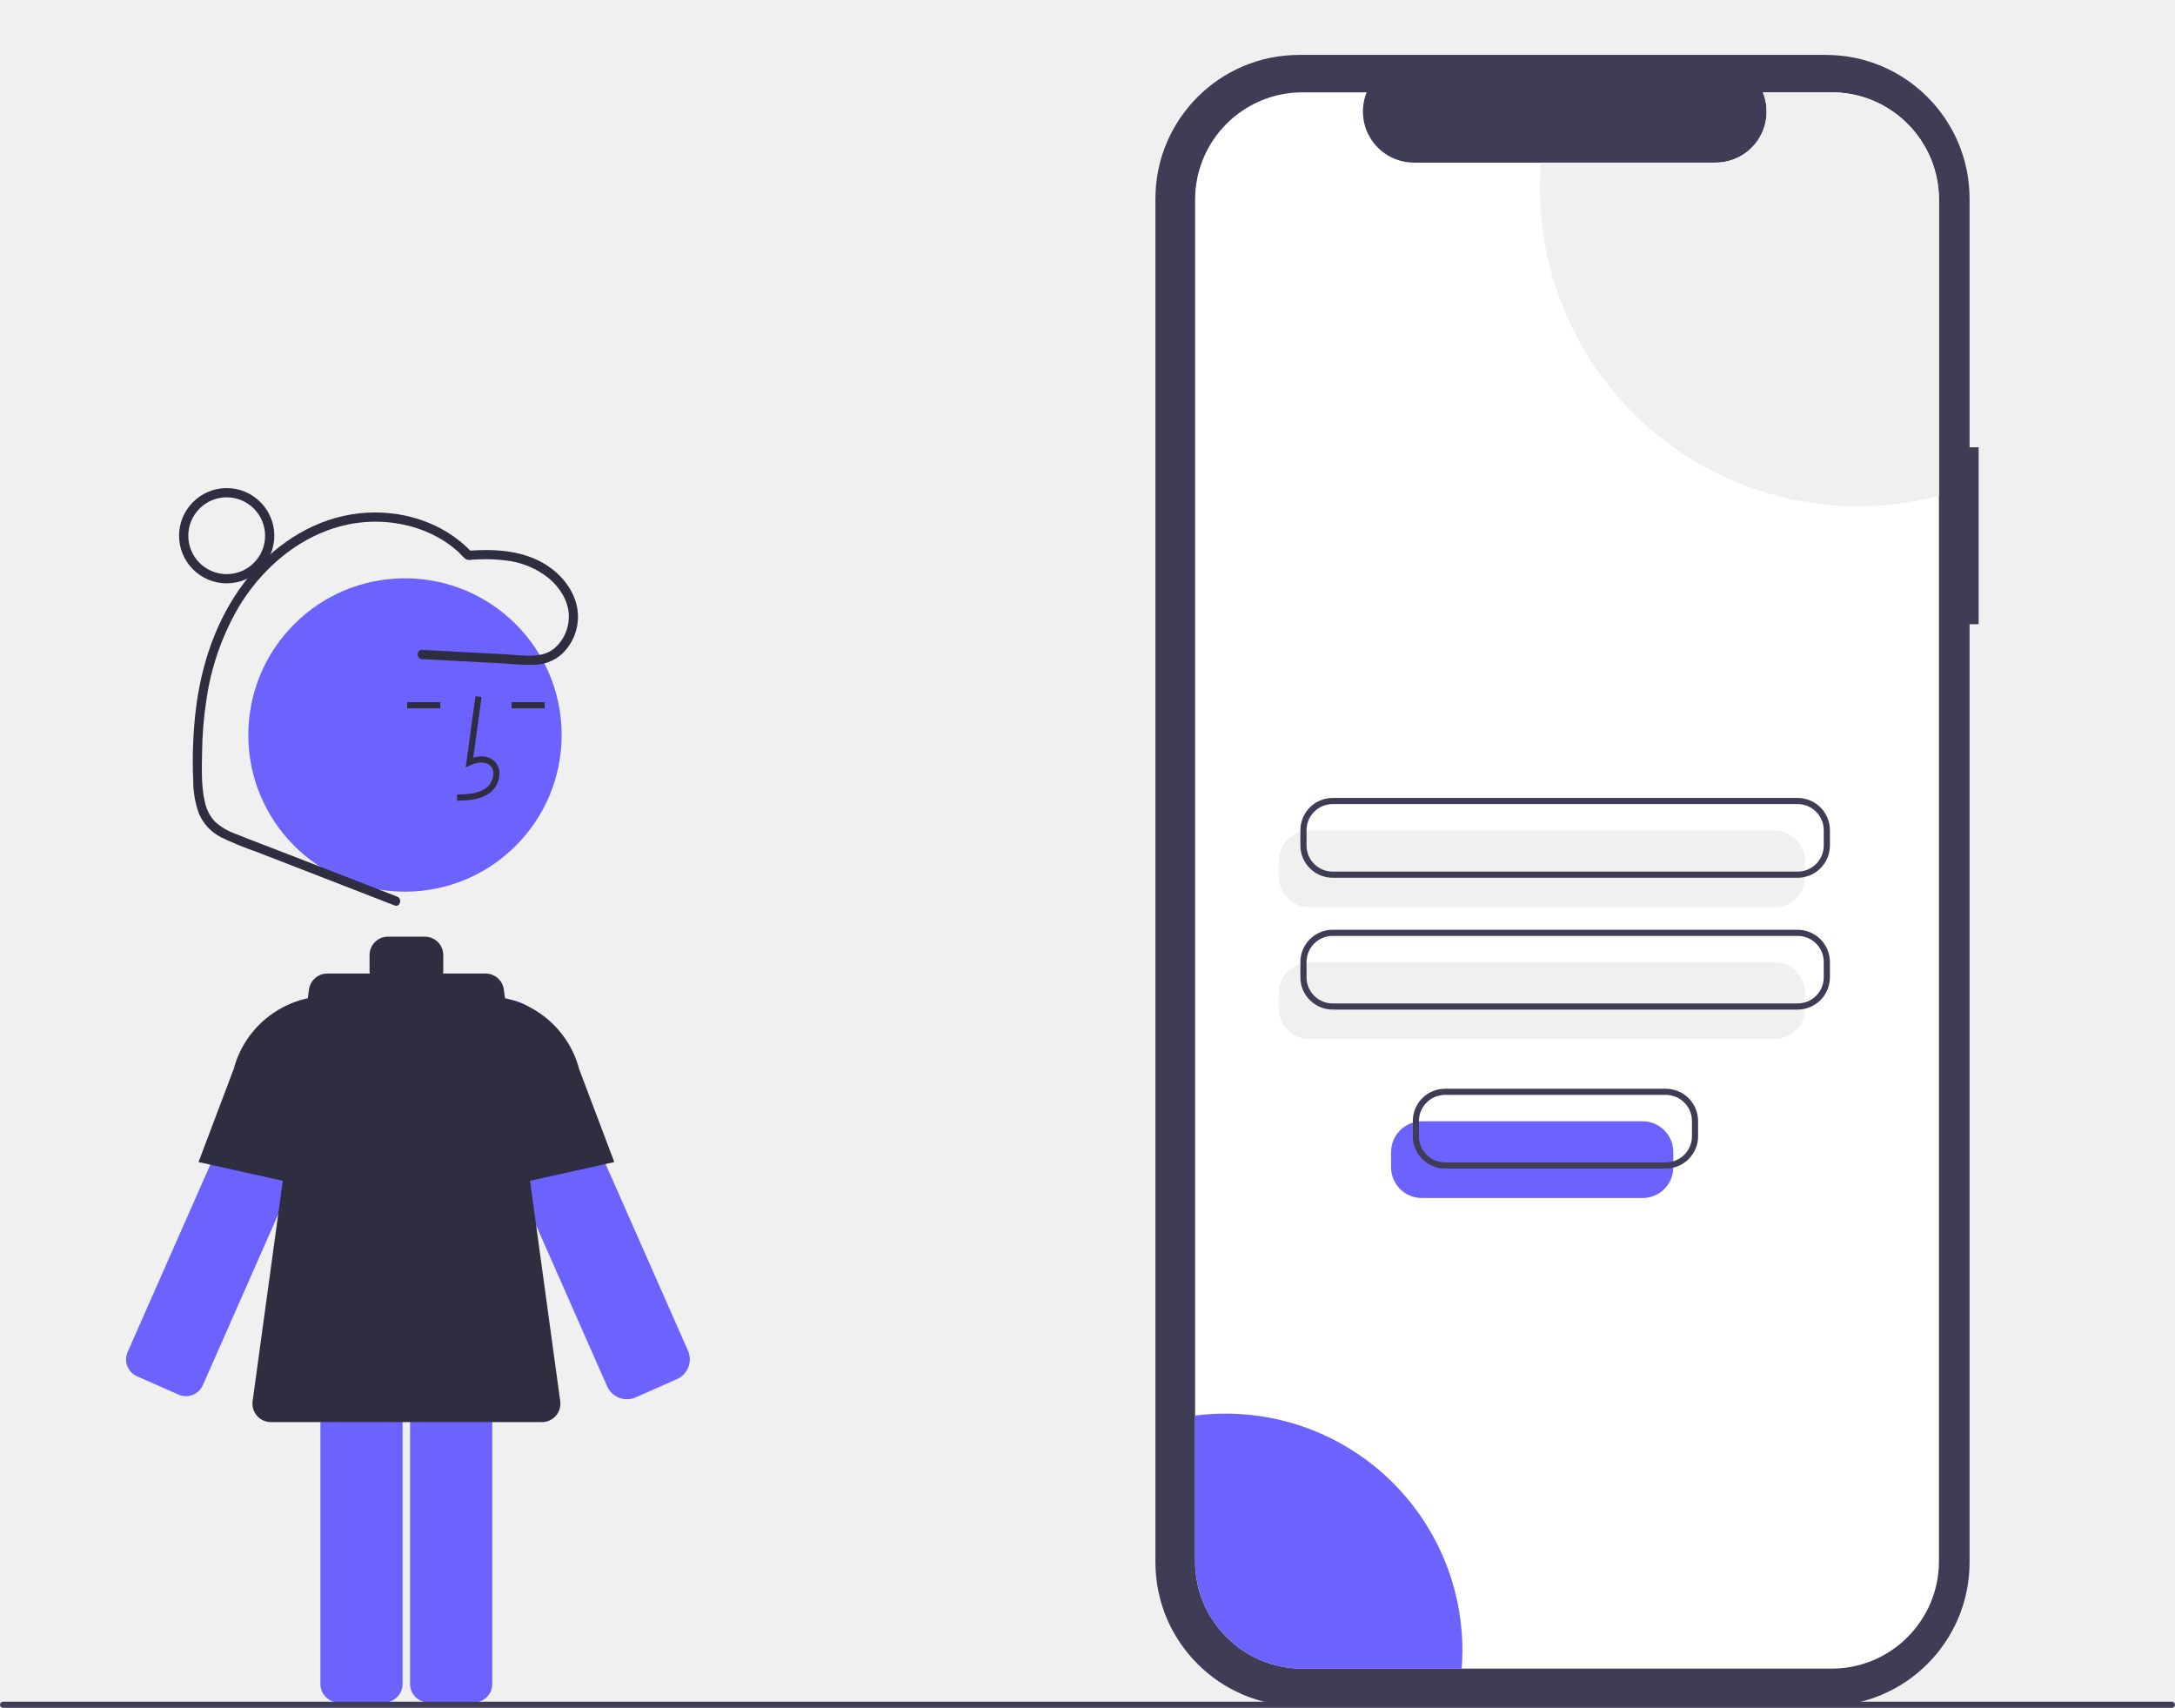
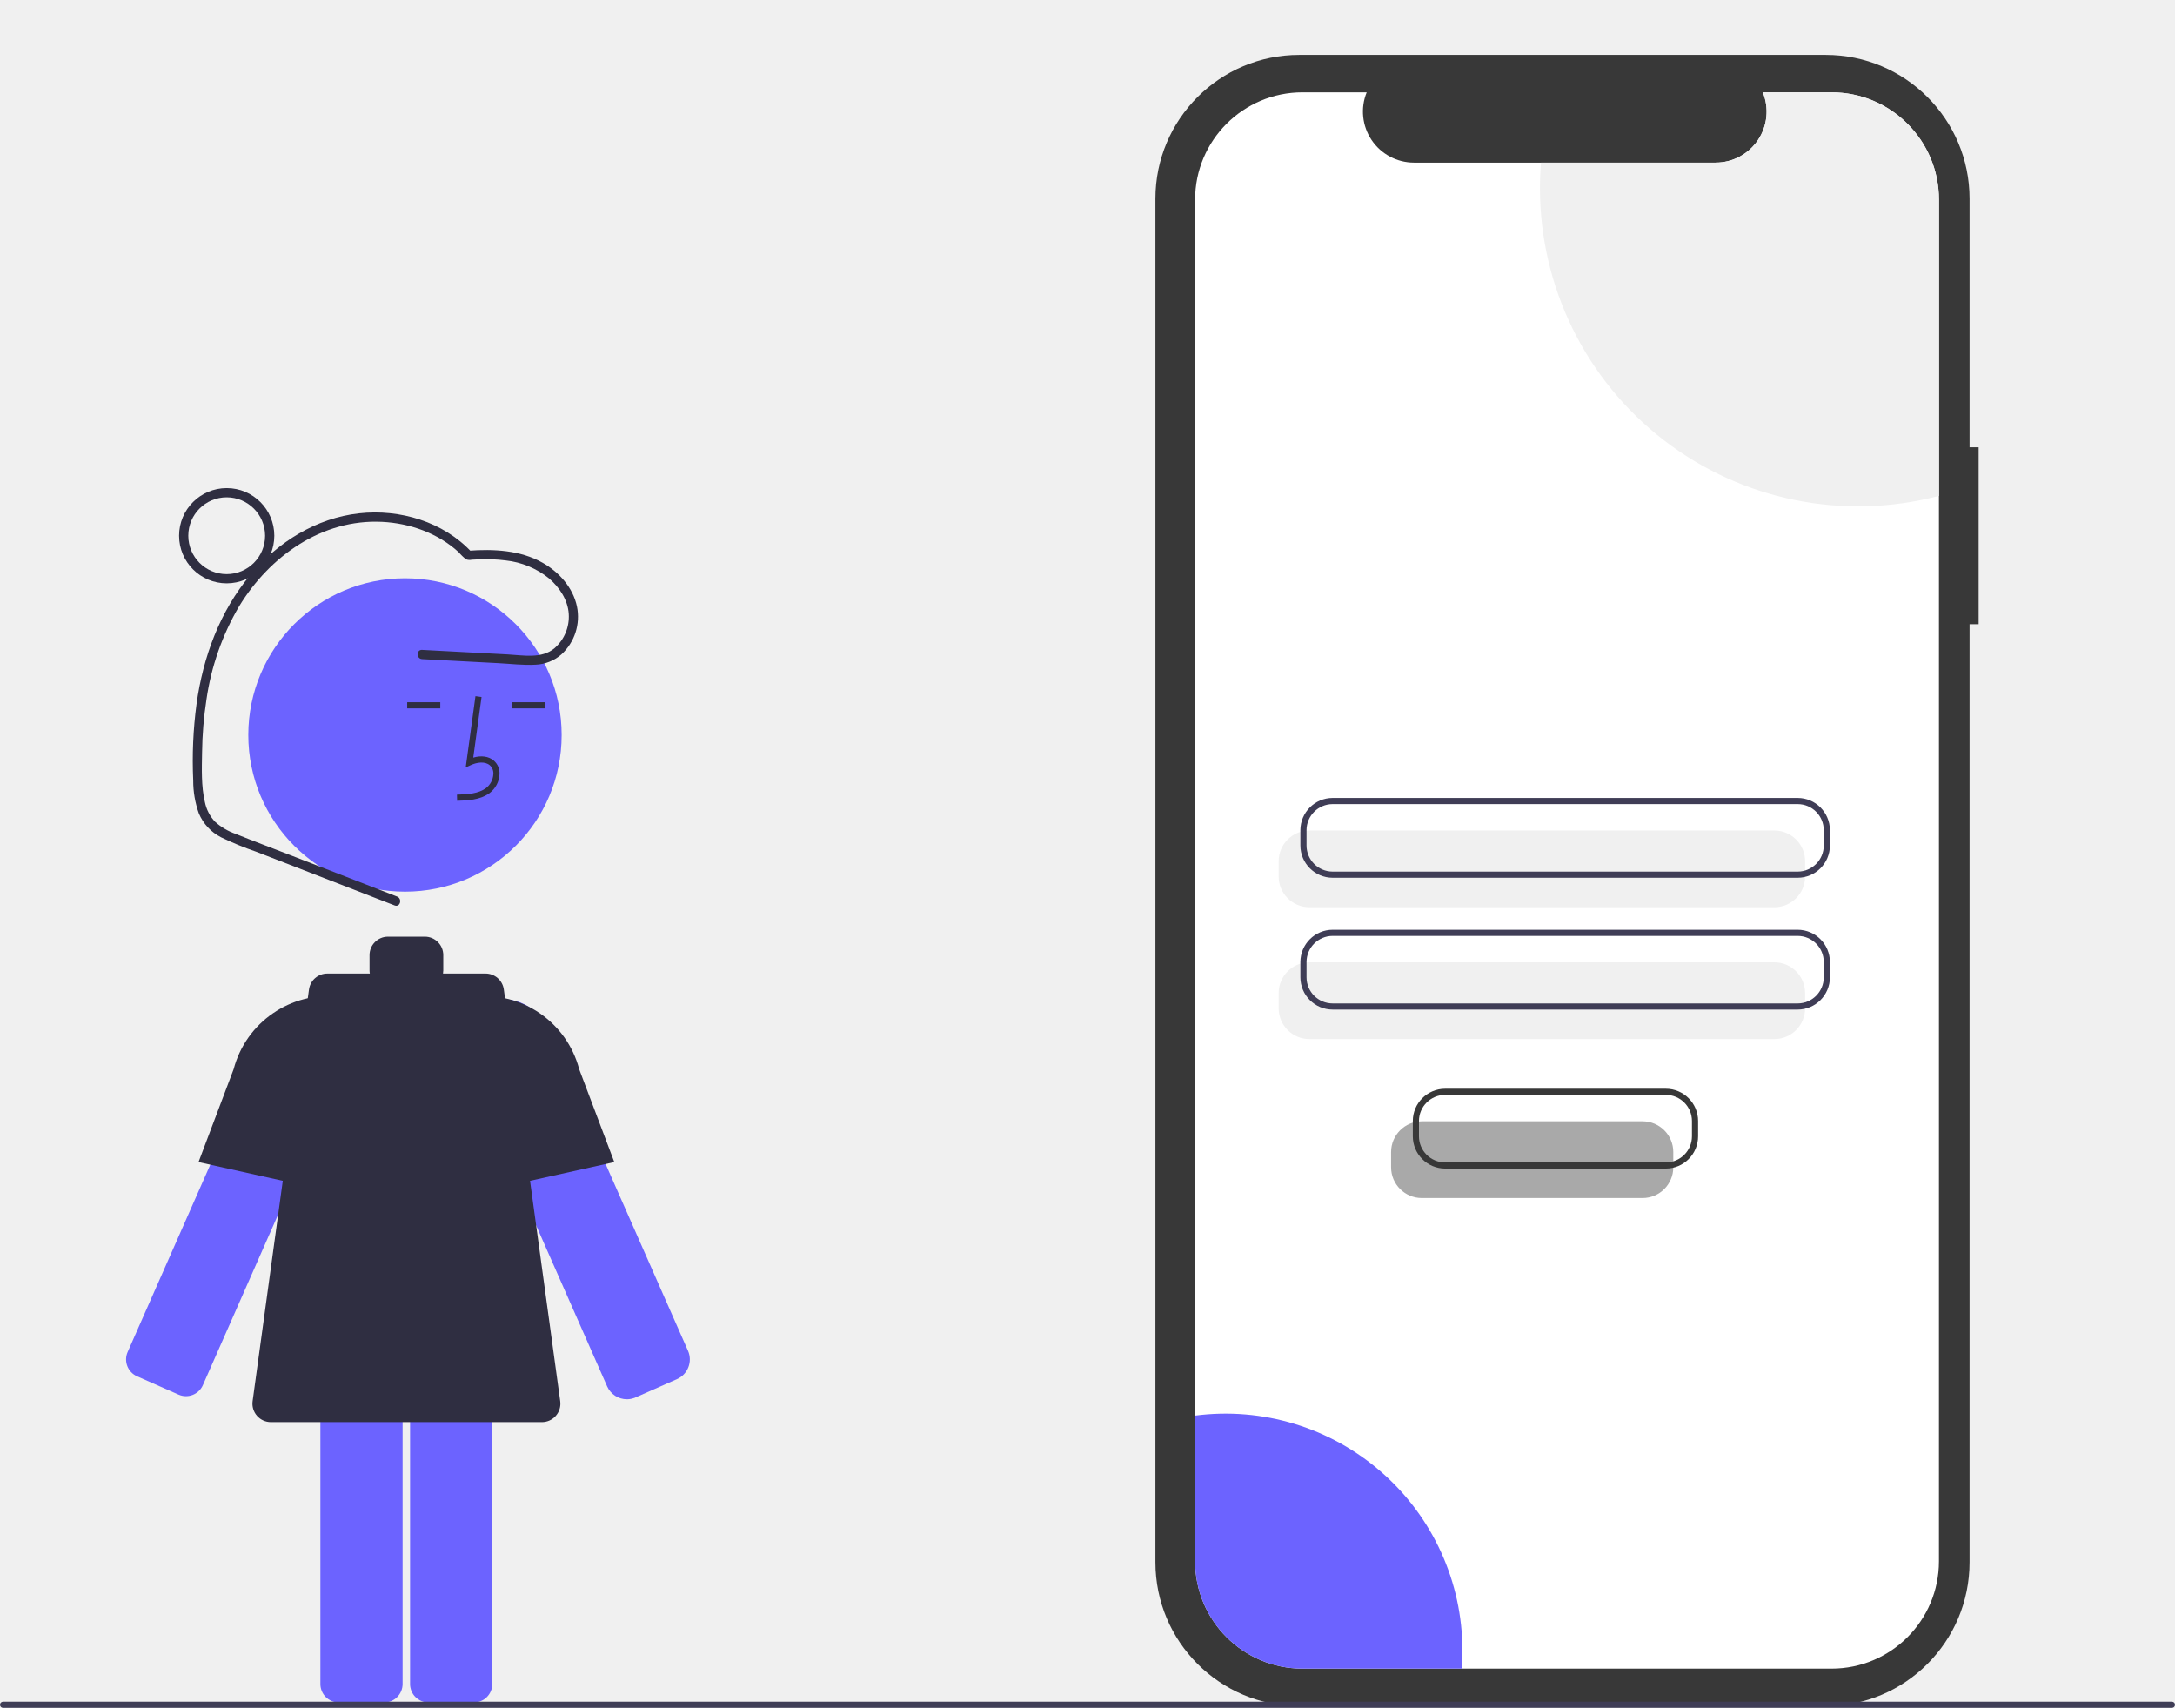
<svg xmlns="http://www.w3.org/2000/svg" data-name="Layer 1" width="708" height="555.867" viewBox="0 0 708 555.867">
  <path id="b10fb2cf-c586-4c5f-9fbf-e678f5ffa3db-37" data-name="Path 133" d="M890.465,679.515a211.722,211.722,0,0,1-46.196,37.27c-.392.241-.79.467-1.189.7l-27.639-24.463c.29-.27.612-.572.958-.905C836.992,672.563,939.229,535.838,946.042,502.544,945.572,505.317,952.189,614.094,890.465,679.515Z" transform="translate(-246 -172.0663)" fill="#f0f0f0" />
  <path id="a32c10c7-75df-4179-a648-6a8d2a687209-38" data-name="Path 134" d="M849.602,721.505c-.523.125-1.054.241-1.588.348l-20.735-18.353c.405-.141.879-.309,1.42-.496,8.897-3.15,35.394-12.66,61.764-23.492,28.334-11.644,56.533-24.8,62.598-33.227C951.76,648.244,911.686,707.622,849.602,721.505Z" transform="translate(-246 -172.0663)" fill="#f0f0f0" />
-   <path d="M890.082,317.646h-2.953V236.753a46.819,46.819,0,0,0-46.819-46.819H668.926a46.819,46.819,0,0,0-46.819,46.819v443.789a46.819,46.819,0,0,0,46.819,46.819H840.31a46.819,46.819,0,0,0,46.819-46.819V375.228h2.953Z" transform="translate(-246 -172.0663)" fill="#3f3d56" />
+   <path d="M890.082,317.646h-2.953V236.753a46.819,46.819,0,0,0-46.819-46.819H668.926a46.819,46.819,0,0,0-46.819,46.819v443.789a46.819,46.819,0,0,0,46.819,46.819H840.31a46.819,46.819,0,0,0,46.819-46.819V375.228h2.953Z" transform="translate(-246 -172.0663)" fill="#383838" />
  <path d="M877.163,237.074V680.217a34.957,34.957,0,0,1-34.969,34.957H669.984a34.954,34.954,0,0,1-34.957-34.957V237.074a34.954,34.954,0,0,1,34.957-34.957h20.898a16.619,16.619,0,0,0,15.383,22.88h98.181a16.601,16.601,0,0,0,15.384-22.88H842.193A34.957,34.957,0,0,1,877.163,237.074Z" transform="translate(-246 -172.0663)" fill="#fff" />
  <path d="M823.595,467.355H672.228a10.011,10.011,0,0,1-10-10v-4.978a10.011,10.011,0,0,1,10-10h151.367a10.011,10.011,0,0,1,10,10v4.978A10.011,10.011,0,0,1,823.595,467.355Z" transform="translate(-246 -172.0663)" fill="#f0f0f0" />
  <path d="M823.595,510.262H672.228a10.011,10.011,0,0,1-10-10v-4.978a10.011,10.011,0,0,1,10-10h151.367a10.011,10.011,0,0,1,10,10v4.978A10.011,10.011,0,0,1,823.595,510.262Z" transform="translate(-246 -172.0663)" fill="#f0f0f0" />
  <path d="M831.166,457.759H679.8a10.512,10.512,0,0,1-10.5-10.5v-4.978a10.512,10.512,0,0,1,10.5-10.5h151.367a10.512,10.512,0,0,1,10.5,10.5v4.978A10.512,10.512,0,0,1,831.166,457.759Zm-151.367-23.978a8.51,8.51,0,0,0-8.5,8.5v4.978a8.51,8.51,0,0,0,8.5,8.5h151.367a8.51,8.51,0,0,0,8.5-8.5v-4.978a8.51,8.51,0,0,0-8.5-8.5Z" transform="translate(-246 -172.0663)" fill="#3f3d56" />
  <path d="M831.166,500.666H679.8a10.512,10.512,0,0,1-10.5-10.5V485.189a10.512,10.512,0,0,1,10.5-10.5h151.367a10.512,10.512,0,0,1,10.5,10.5v4.978A10.512,10.512,0,0,1,831.166,500.666ZM679.8,476.689a8.51,8.51,0,0,0-8.5,8.5v4.978a8.51,8.51,0,0,0,8.5,8.5h151.367a8.51,8.51,0,0,0,8.5-8.5V485.189a8.51,8.51,0,0,0-8.5-8.5Z" transform="translate(-246 -172.0663)" fill="#3f3d56" />
  <path d="M877.163,237.074V333.464A103.539,103.539,0,0,1,747.28,233.389q0-4.24.341-8.392h56.826a16.601,16.601,0,0,0,15.384-22.88H842.193A34.957,34.957,0,0,1,877.163,237.074Z" transform="translate(-246 -172.0663)" fill="#f0f0f0" />
  <path d="M722.041,709.154c0,2.032-.076,4.038-.24,6.02H669.984a34.954,34.954,0,0,1-34.957-34.957v-47.4a77.073,77.073,0,0,1,87.013,76.337Z" transform="translate(-246 -172.0663)" fill="#6c63ff" />
  <path d="M304.121,625.985a6.007,6.007,0,0,0,7.911-3.067l46.679-105.794a13.379,13.379,0,0,0-17.077-17.876h-0a13.199,13.199,0,0,0-6.75,5.78,13.649,13.649,0,0,0-.654,1.293l-46.679,105.794a6,6,0,0,0,3.067,7.912Z" transform="translate(-246 -172.0663)" fill="#6c63ff" />
  <path d="M356.795,560.557l-46.172-10.261,11.428-30.232a31.95,31.95,0,0,1,34.299-23.628l.445.049Z" transform="translate(-246 -172.0663)" fill="#2f2e41" />
  <path d="M450.055,627.498a7.028,7.028,0,0,1-6.412-4.177L396.964,517.527a14.381,14.381,0,0,1,25.609-12.997v-0a14.618,14.618,0,0,1,.703,1.388l46.679,105.794a7,7,0,0,1-3.579,9.23l-13.961,6.16-.007-.016A6.944,6.944,0,0,1,450.055,627.498Z" transform="translate(-246 -172.0663)" fill="#6c63ff" />
  <path d="M385.485,591.169a6.007,6.007,0,0,0-6,6V720.183a6.007,6.007,0,0,0,6,6H400.245a6.007,6.007,0,0,0,6-6V597.169a6.007,6.007,0,0,0-6-6Z" transform="translate(-246 -172.0663)" fill="#6c63ff" />
  <path d="M356.293,591.169a6.007,6.007,0,0,0-6,6V720.183a6.007,6.007,0,0,0,6,6h14.76a6.007,6.007,0,0,0,6-6V597.169a6.007,6.007,0,0,0-6-6Z" transform="translate(-246 -172.0663)" fill="#6c63ff" />
  <circle cx="131.828" cy="239.224" r="51" fill="#6c63ff" />
  <path d="M394.8,432.699c3.306-.092,7.42-.207,10.59-2.522a8.133,8.133,0,0,0,3.2-6.073,5.471,5.471,0,0,0-1.86-4.493c-1.656-1.399-4.073-1.727-6.678-.961l2.699-19.726-1.981-.271L397.596,421.843l1.655-.759c1.918-.88,4.552-1.328,6.188.055a3.515,3.515,0,0,1,1.153,2.896,6.147,6.147,0,0,1-2.381,4.528c-2.467,1.802-5.746,2.034-9.466,2.138Z" transform="translate(-246 -172.0663)" fill="#2f2e41" />
  <rect x="166.55" y="228.559" width="10.772" height="2" fill="#2f2e41" />
  <rect x="132.55" y="228.559" width="10.772" height="2" fill="#2f2e41" />
  <path d="M428.362,628.119l-18.356-134a6,6,0,0,0-5.945-5.186H390.205a6.025,6.025,0,0,0,.09-1v-5a6,6,0,0,0-6-6h-12a6,6,0,0,0-6,6v5a6.025,6.025,0,0,0,.09,1H352.53a6,6,0,0,0-5.945,5.186l-18.356,134a6,6,0,0,0,5.944,6.814h88.244A6,6,0,0,0,428.362,628.119Z" transform="translate(-246 -172.0663)" fill="#2f2e41" />
  <path d="M399.795,560.557V496.486l.445-.049a31.961,31.961,0,0,1,34.315,23.68l11.411,30.18Z" transform="translate(-246 -172.0663)" fill="#2f2e41" />
  <path d="M375.26,463.882l-35.275-13.692c-5.768-2.239-11.569-4.41-17.307-6.726a19.726,19.726,0,0,1-6.662-3.926,13.09,13.09,0,0,1-3.321-6.427c-1.223-5.171-1.002-10.825-.915-16.102a122.699,122.699,0,0,1,1.422-17.241,83.286,83.286,0,0,1,10.65-30.38c9.893-16.232,26.937-28.444,46.543-27.469,9.077.451,18.206,3.708,24.949,9.914a15.751,15.751,0,0,0,2.355,2.282,3.268,3.268,0,0,0,1.876.126q1.234-.079,2.471-.121a51.043,51.043,0,0,1,8.566.359,27.121,27.121,0,0,1,14.13,5.867c3.37,2.899,6.112,6.992,6.395,11.54a13.66,13.66,0,0,1-4.614,11.151c-4.209,3.547-10.213,2.3-15.261,2.033l-18.494-.98-9.37-.496c-1.929-.102-1.924,2.898,0,3l24.905,1.319c4.002.212,8.127.732,12.132.492a13.574,13.574,0,0,0,8.333-3.352,16.628,16.628,0,0,0,5.037-15.601c-1.284-6.138-5.852-11.215-11.207-14.235-7.286-4.11-15.988-4.504-24.141-3.896l1.061.439c-9.222-9.898-23.349-14.077-36.61-12.615-14.002,1.544-26.456,9.356-35.404,20.038-9.976,11.909-15.413,26.76-17.527,42.03a139.839,139.839,0,0,0-1.082,24.88,31.35,31.35,0,0,0,1.852,10.751,15.39,15.39,0,0,0,7.225,7.746,103.398,103.398,0,0,0,11.468,4.711L342.436,454.344l25.528,9.909,6.498,2.522c1.801.699,2.581-2.201.798-2.893Z" transform="translate(-246 -172.0663)" fill="#2f2e41" />
  <path d="M319.795,361.934a15.5,15.5,0,1,1,15.5-15.5A15.517,15.517,0,0,1,319.795,361.934Zm0-28a12.5,12.5,0,1,0,12.5,12.5A12.514,12.514,0,0,0,319.795,333.934Z" transform="translate(-246 -172.0663)" fill="#2f2e41" />
  <rect x="528.177" y="440.815" width="42.237" height="42.237" transform="translate(147.6141 -410.7547) rotate(37.40978)" fill="#f0f0f0" />
  <path d="M389.295,228.934a33.949,33.949,0,0,1,27.277,13.702l19.59-25.614-58.779-44.956-44.956,58.779,25.333,19.376A34.003,34.003,0,0,1,389.295,228.934Z" transform="translate(-246 -172.0663)" fill="#f0f0f0" />
  <path d="M953,727.934H247a1,1,0,0,1,0-2H953a1,1,0,0,1,0,2Z" transform="translate(-246 -172.0663)" fill="#3f3d56" />
-   <path d="M780.687,562.003H708.825a10.011,10.011,0,0,1-10-10v-4.978a10.011,10.011,0,0,1,10-10h71.862a10.011,10.011,0,0,1,10,10v4.978A10.011,10.011,0,0,1,780.687,562.003Z" transform="translate(-246 -172.0663)" fill="#6c63ff" />
-   <path d="M788.259,552.407H716.397a10.512,10.512,0,0,1-10.5-10.5v-4.978a10.512,10.512,0,0,1,10.5-10.5h71.862a10.512,10.512,0,0,1,10.5,10.5v4.978A10.512,10.512,0,0,1,788.259,552.407Zm-71.862-23.978a8.51,8.51,0,0,0-8.5,8.5v4.978a8.51,8.51,0,0,0,8.5,8.5h71.862a8.51,8.51,0,0,0,8.5-8.5v-4.978a8.51,8.51,0,0,0-8.5-8.5Z" transform="translate(-246 -172.0663)" fill="#3f3d56" />
+   <path d="M780.687,562.003H708.825a10.011,10.011,0,0,1-10-10v-4.978a10.011,10.011,0,0,1,10-10h71.862a10.011,10.011,0,0,1,10,10v4.978A10.011,10.011,0,0,1,780.687,562.003Z" transform="translate(-246 -172.0663)" fill="#A9A9A9" />
+   <path d="M788.259,552.407H716.397a10.512,10.512,0,0,1-10.5-10.5v-4.978a10.512,10.512,0,0,1,10.5-10.5h71.862a10.512,10.512,0,0,1,10.5,10.5v4.978A10.512,10.512,0,0,1,788.259,552.407Zm-71.862-23.978a8.51,8.51,0,0,0-8.5,8.5v4.978a8.51,8.51,0,0,0,8.5,8.5h71.862a8.51,8.51,0,0,0,8.5-8.5v-4.978a8.51,8.51,0,0,0-8.5-8.5Z" transform="translate(-246 -172.0663)" fill="#383838" />
</svg>
